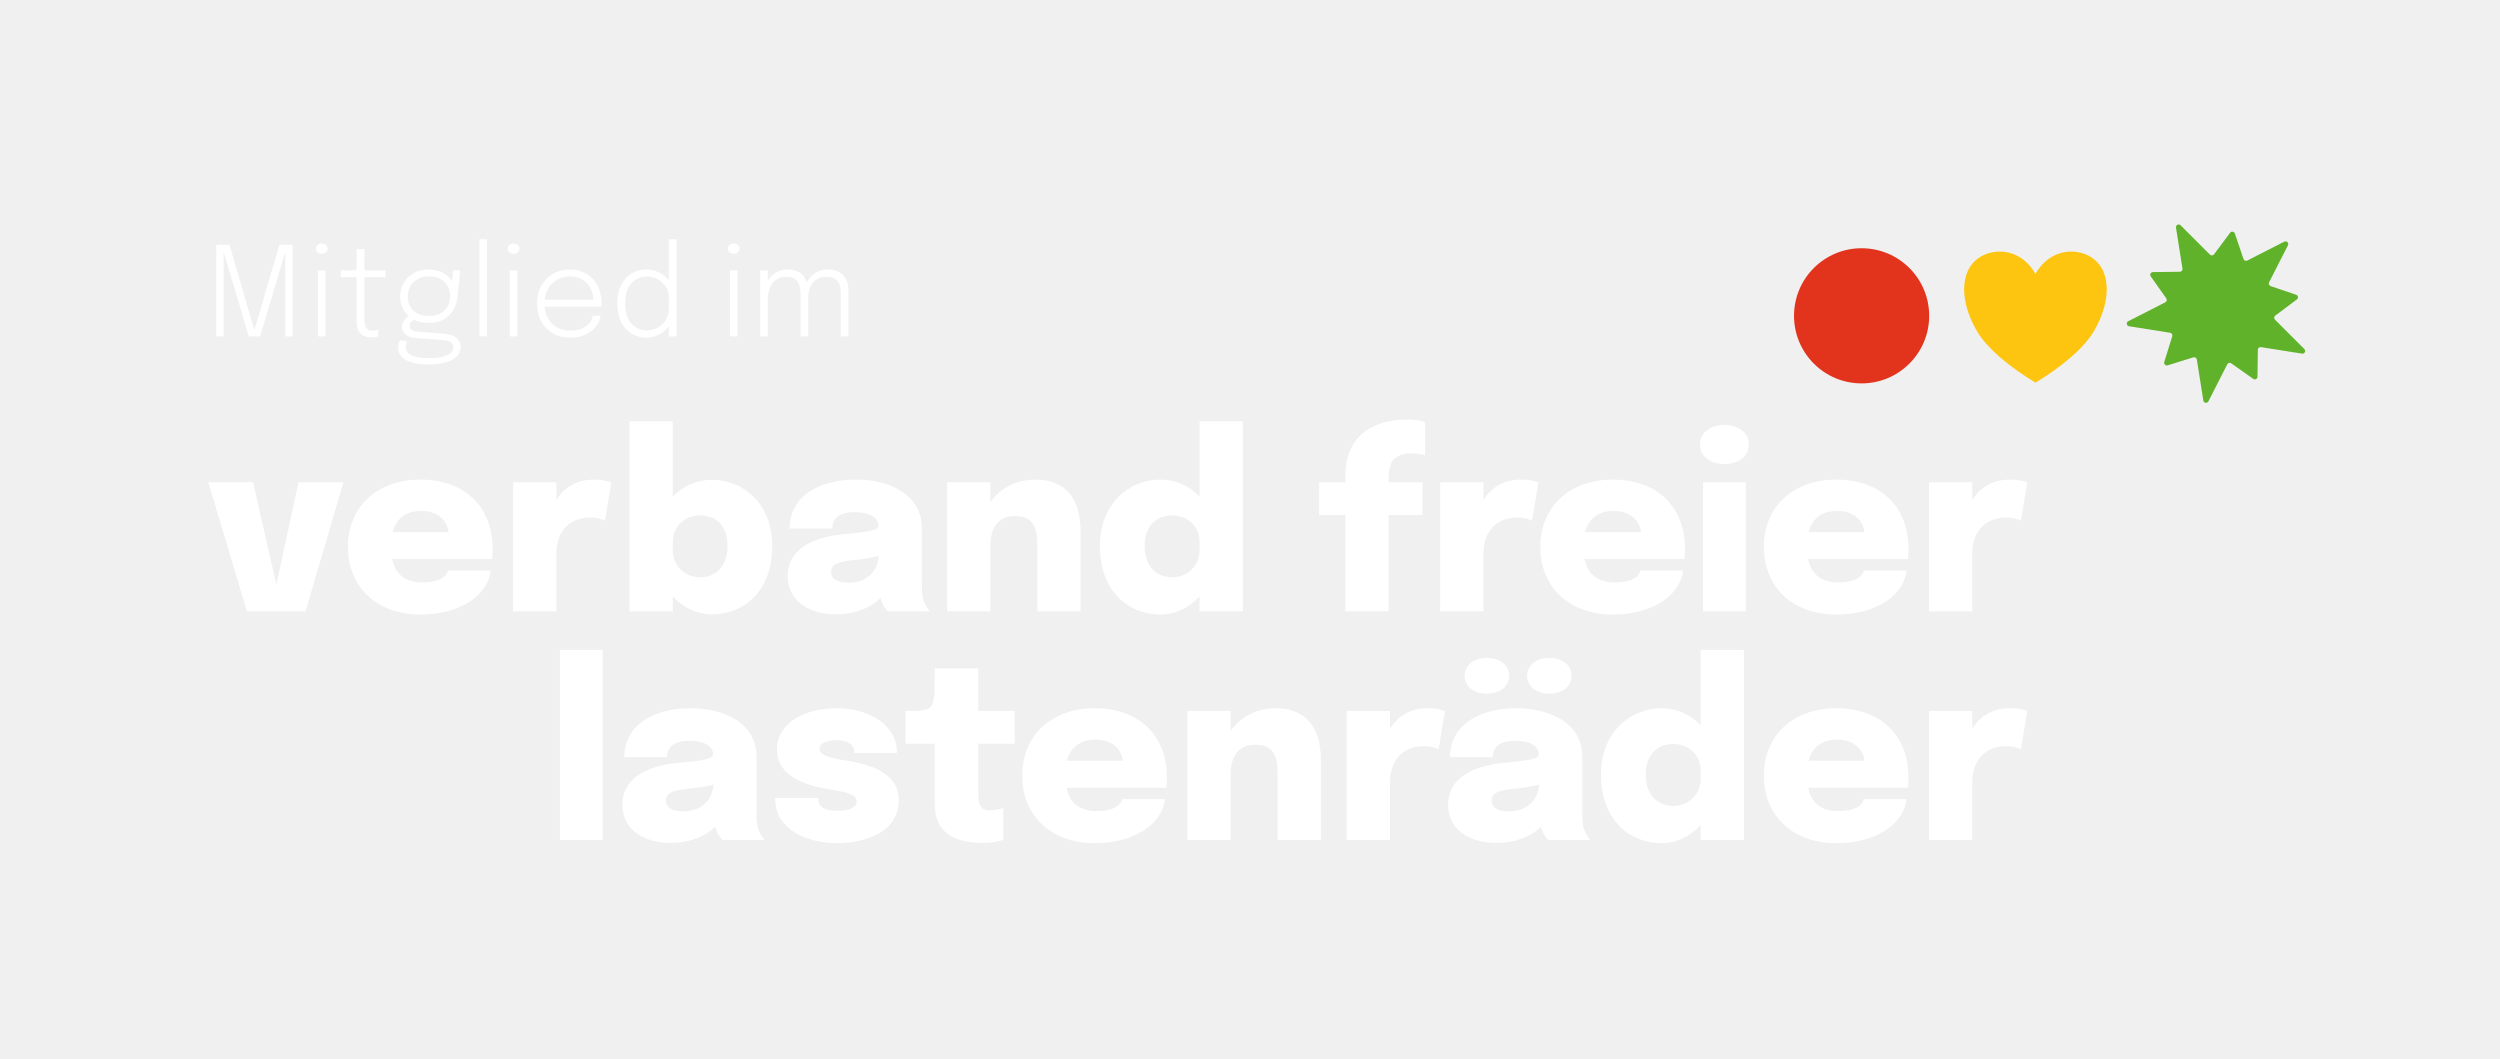
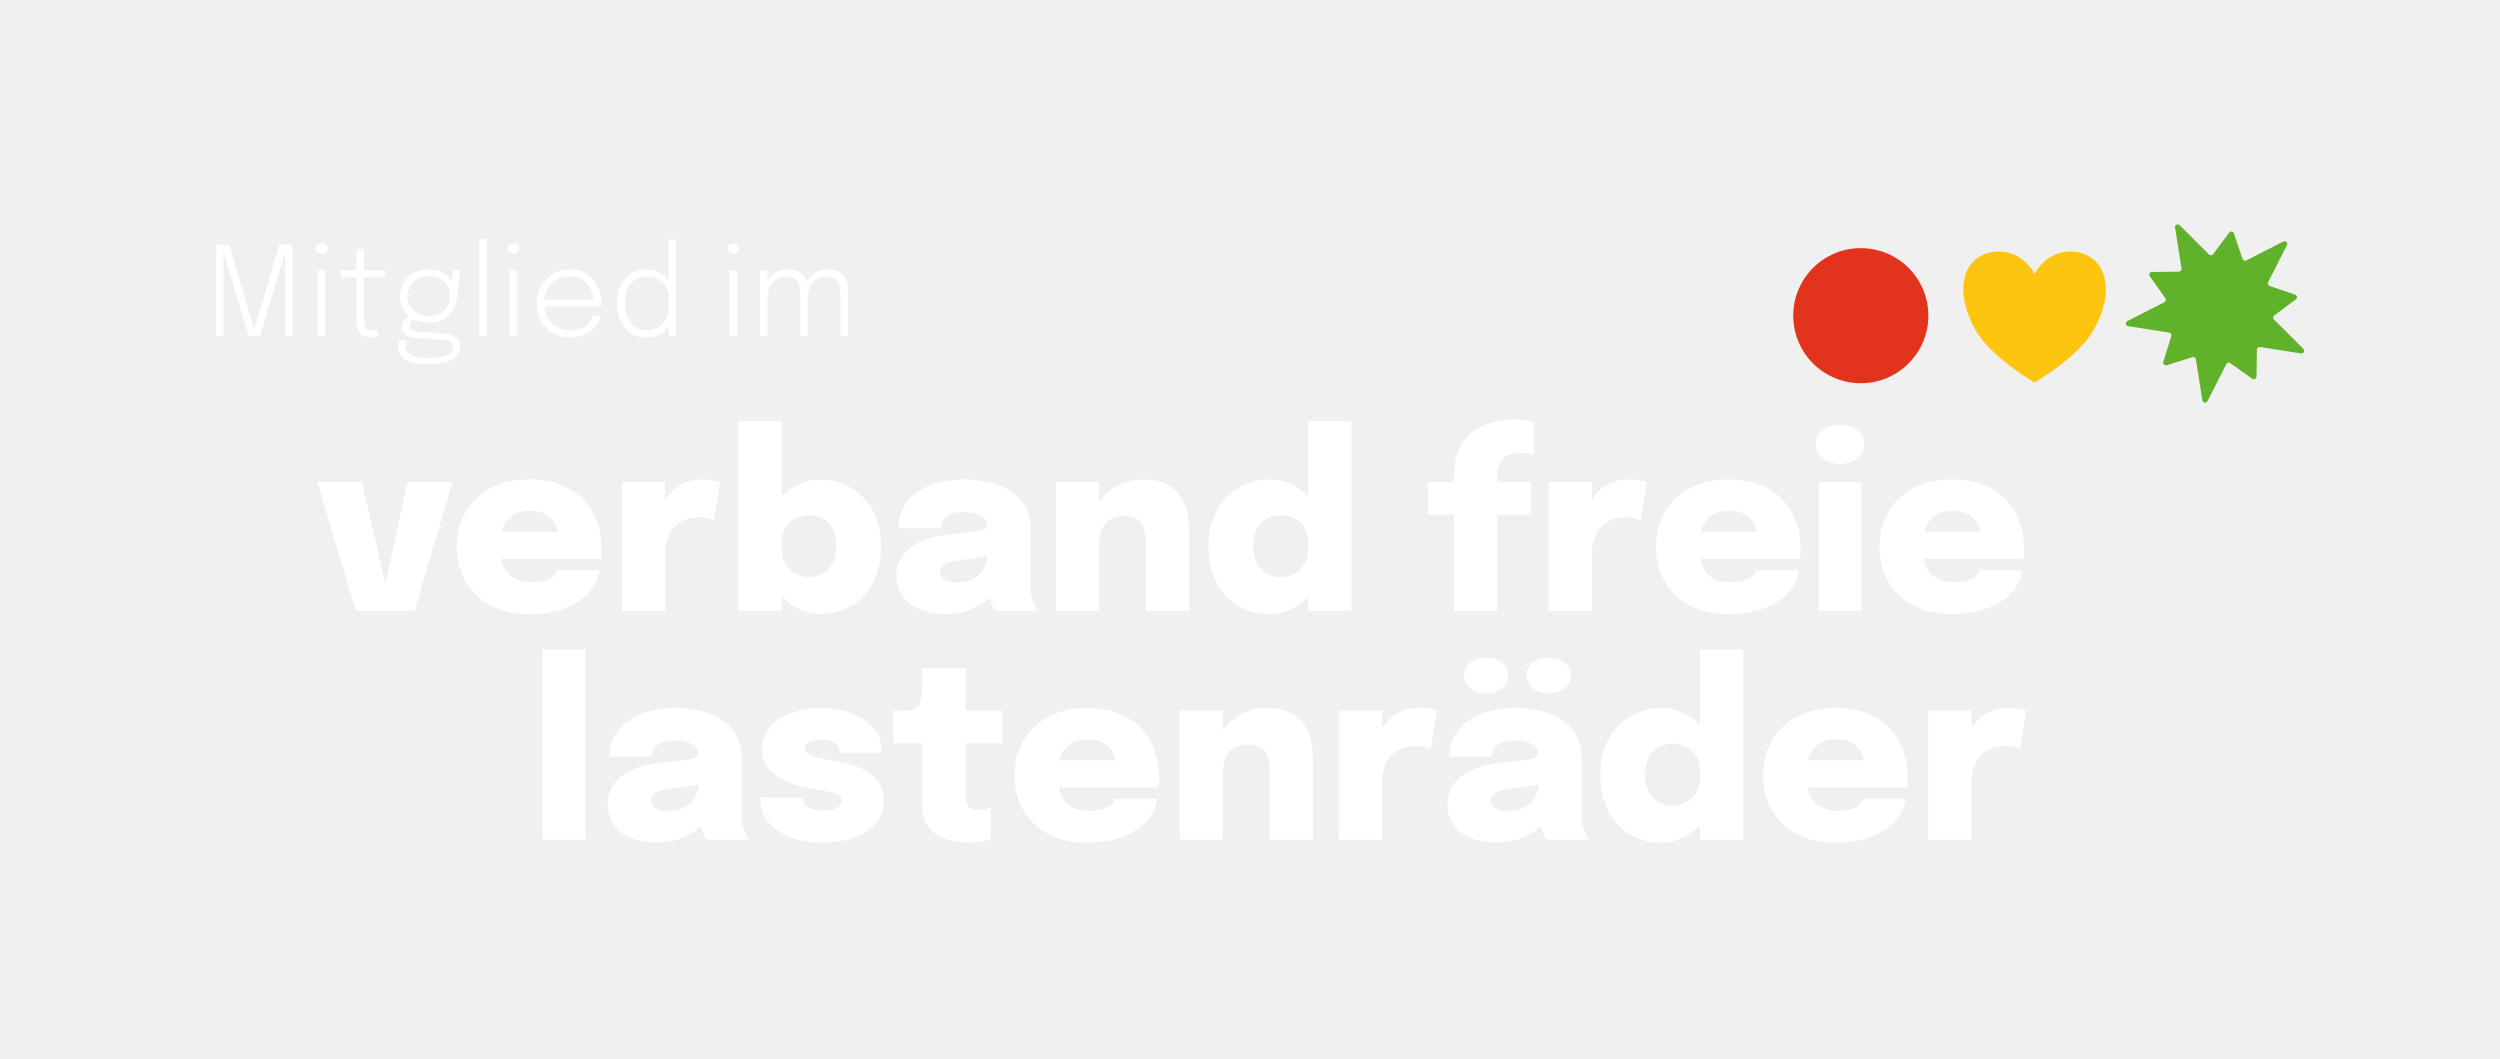
- <svg xmlns="http://www.w3.org/2000/svg" width="100%" height="100%" viewBox="0 0 3461 1466" version="1.1" xml:space="preserve" style="fill-rule:evenodd;clip-rule:evenodd;stroke-linejoin:round;stroke-miterlimit:2;">
-   <rect id="mitglied-verbandfreierlastenräder----negativ" x="0.283" y="0.083" width="3460.33" height="1465.83" style="fill:none;" />
-   <g transform="matrix(6.73787,0,0,6.73787,-3294.09,-3564.22)">
-     <g transform="matrix(49.9432,0,0,49.9432,531.292,654.595)">
+ <svg xmlns="http://www.w3.org/2000/svg" width="100%" height="100%" viewBox="0 0 831 352" version="1.1" xml:space="preserve" style="fill-rule:evenodd;clip-rule:evenodd;stroke-linejoin:round;stroke-miterlimit:2;">
+   <rect id="mitglied-verbandfreierlastenräder----negativ" x="0.068" y="0.02" width="830.478" height="351.798" style="fill:none;" />
+   <g transform="matrix(1.61709,0,0,1.61709,-790.581,-855.413)">
+     <g transform="matrix(49.9432,0,0,49.9432,553.717,654.595)">
      <path d="M0.564,-0.531l-0.185,-0l-0.091,0.421l-0.096,-0.421l-0.184,-0l0.159,0.531l0.241,-0l0.156,-0.531Z" style="fill:#fff;fill-rule:nonzero;" />
    </g>
-     <g transform="matrix(49.9432,0,0,49.9432,558.936,654.595)">
+     <g transform="matrix(49.9432,0,0,49.9432,581.36,654.595)">
      <path d="M0.616,-0.168l-0.176,-0c-0.003,0.022 -0.031,0.049 -0.105,0.049c-0.071,0 -0.111,-0.034 -0.124,-0.096l0.411,0c0.001,-0.008 0.002,-0.024 0.002,-0.042c-0,-0.173 -0.114,-0.285 -0.297,-0.285c-0.177,0 -0.298,0.111 -0.298,0.277c0,0.163 0.116,0.278 0.298,0.278c0.177,-0 0.28,-0.089 0.289,-0.181Zm-0.286,-0.245c0.074,0 0.108,0.044 0.113,0.087l-0.23,-0c0.015,-0.056 0.055,-0.087 0.117,-0.087Z" style="fill:#fff;fill-rule:nonzero;" />
    </g>
-     <g transform="matrix(49.9432,0,0,49.9432,591.524,654.595)">
+     <g transform="matrix(49.9432,0,0,49.9432,613.948,654.595)">
      <path d="M0.056,-0l0.178,-0l0,-0.238c0,-0.071 0.036,-0.148 0.141,-0.148c0.031,0 0.053,0.01 0.059,0.013l0.026,-0.157c-0.006,-0.003 -0.028,-0.012 -0.071,-0.012c-0.071,0 -0.123,0.032 -0.155,0.084l0,-0.073l-0.178,-0l-0,0.531Z" style="fill:#fff;fill-rule:nonzero;" />
    </g>
-     <g transform="matrix(49.9432,0,0,49.9432,615.446,654.595)">
+     <g transform="matrix(49.9432,0,0,49.9432,637.871,654.595)">
      <path d="M0.056,-0l0.178,-0l0,-0.061c0.042,0.045 0.098,0.073 0.161,0.073c0.133,0 0.248,-0.096 0.248,-0.281c0,-0.175 -0.12,-0.272 -0.248,-0.272c-0.063,-0 -0.119,0.025 -0.161,0.069l0,-0.31l-0.178,0l-0,0.782Zm0.29,-0.395c0.06,-0 0.113,0.037 0.113,0.126c0,0.09 -0.054,0.129 -0.113,0.129c-0.056,0 -0.112,-0.041 -0.112,-0.112l0,-0.034c0,-0.07 0.057,-0.109 0.112,-0.109Z" style="fill:#fff;fill-rule:nonzero;" />
    </g>
-     <g transform="matrix(49.9432,0,0,49.9432,649.033,654.595)">
+     <g transform="matrix(49.9432,0,0,49.9432,671.458,654.595)">
      <path d="M0.234,0.012c0.073,-0 0.141,-0.025 0.182,-0.067c0.001,0.004 0.002,0.008 0.004,0.013c0.007,0.02 0.019,0.036 0.025,0.042l0.174,0c-0.006,-0.006 -0.019,-0.024 -0.027,-0.048c-0.006,-0.021 -0.006,-0.048 -0.006,-0.077l-0,-0.218c-0,-0.135 -0.129,-0.199 -0.272,-0.199c-0.153,0 -0.272,0.07 -0.272,0.201l0.176,0c0,-0.045 0.032,-0.067 0.094,-0.067c0.059,-0 0.095,0.022 0.095,0.054l-0,0.001c-0,0.02 -0.034,0.025 -0.146,0.036c-0.116,0.011 -0.227,0.057 -0.227,0.172c0,0.1 0.084,0.157 0.2,0.157Zm0.051,-0.13c-0.047,-0 -0.072,-0.015 -0.072,-0.044c0,-0.031 0.028,-0.042 0.085,-0.048c0.036,-0.003 0.076,-0.009 0.111,-0.018c-0.007,0.08 -0.067,0.11 -0.124,0.11Z" style="fill:#fff;fill-rule:nonzero;" />
    </g>
-     <g transform="matrix(49.9432,0,0,49.9432,680.697,654.595)">
+     <g transform="matrix(49.9432,0,0,49.9432,703.122,654.595)">
      <path d="M0.056,-0l0.178,-0l-0,-0.272c-0,-0.073 0.034,-0.12 0.102,-0.12c0.078,-0 0.091,0.055 0.091,0.115l0,0.277l0.178,-0l0,-0.329c0,-0.126 -0.054,-0.213 -0.187,-0.213c-0.077,0 -0.144,0.035 -0.184,0.093l-0,-0.082l-0.178,-0l-0,0.531Z" style="fill:#fff;fill-rule:nonzero;" />
    </g>
-     <g transform="matrix(49.9432,0,0,49.9432,713.435,654.595)">
+     <g transform="matrix(49.9432,0,0,49.9432,735.859,654.595)">
      <path d="M0.278,0.013c0.063,-0 0.119,-0.029 0.161,-0.074l-0,0.061l0.178,-0l0,-0.782l-0.178,0l-0,0.31c-0.042,-0.044 -0.098,-0.07 -0.161,-0.07c-0.128,0 -0.249,0.098 -0.249,0.273c0,0.185 0.116,0.282 0.249,0.282Zm0.049,-0.153c-0.059,0 -0.114,-0.039 -0.114,-0.129c0,-0.089 0.055,-0.126 0.114,-0.126c0.055,-0 0.112,0.039 0.112,0.109l-0,0.034c-0,0.071 -0.056,0.112 -0.112,0.112Z" style="fill:#fff;fill-rule:nonzero;" />
    </g>
-     <g transform="matrix(49.9432,0,0,49.9432,759.383,654.595)">
+     <g transform="matrix(49.9432,0,0,49.9432,781.807,654.595)">
      <path d="M0.119,-0l0.178,-0l0,-0.396l0.139,-0l-0,-0.135l-0.139,-0l0,-0.022c0,-0.059 0.022,-0.097 0.095,-0.097c0.024,0 0.047,0.005 0.055,0.008l0,-0.136c-0.008,-0.004 -0.028,-0.011 -0.075,-0.011c-0.099,0 -0.253,0.037 -0.253,0.232l0,0.026l-0.108,-0l-0,0.135l0.108,-0l0,0.396Z" style="fill:#fff;fill-rule:nonzero;" />
    </g>
-     <g transform="matrix(49.9432,0,0,49.9432,782.007,654.595)">
+     <g transform="matrix(49.9432,0,0,49.9432,804.431,654.595)">
      <path d="M0.056,-0l0.178,-0l0,-0.238c0,-0.071 0.036,-0.148 0.141,-0.148c0.031,0 0.053,0.01 0.059,0.013l0.026,-0.157c-0.006,-0.003 -0.028,-0.012 -0.071,-0.012c-0.071,0 -0.123,0.032 -0.155,0.084l0,-0.073l-0.178,-0l-0,0.531Z" style="fill:#fff;fill-rule:nonzero;" />
    </g>
-     <g transform="matrix(49.9432,0,0,49.9432,803.932,654.595)">
+     <g transform="matrix(49.9432,0,0,49.9432,827.855,654.595)">
      <path d="M0.616,-0.168l-0.176,-0c-0.003,0.022 -0.031,0.049 -0.105,0.049c-0.071,0 -0.111,-0.034 -0.124,-0.096l0.411,0c0.001,-0.008 0.002,-0.024 0.002,-0.042c-0,-0.173 -0.114,-0.285 -0.297,-0.285c-0.177,0 -0.298,0.111 -0.298,0.277c0,0.163 0.116,0.278 0.298,0.278c0.177,-0 0.28,-0.089 0.289,-0.181Zm-0.286,-0.245c0.074,0 0.108,0.044 0.113,0.087l-0.23,-0c0.015,-0.056 0.055,-0.087 0.117,-0.087Z" style="fill:#fff;fill-rule:nonzero;" />
    </g>
-     <g transform="matrix(49.9432,0,0,49.9432,836.52,654.595)">
+     <g transform="matrix(49.9432,0,0,49.9432,860.443,654.595)">
      <path d="M0.134,-0.606c0.053,0 0.1,-0.028 0.1,-0.08c0,-0.052 -0.047,-0.081 -0.1,-0.081c-0.054,0 -0.101,0.029 -0.101,0.081c0,0.051 0.047,0.08 0.101,0.08Zm-0.088,0.606l0.176,-0l0,-0.531l-0.176,-0l-0,0.531Z" style="fill:#fff;fill-rule:nonzero;" />
    </g>
-     <g transform="matrix(49.9432,0,0,49.9432,849.855,654.595)">
+     <g transform="matrix(49.9432,0,0,49.9432,873.777,654.595)">
      <path d="M0.616,-0.168l-0.176,-0c-0.003,0.022 -0.031,0.049 -0.105,0.049c-0.071,0 -0.111,-0.034 -0.124,-0.096l0.411,0c0.001,-0.008 0.002,-0.024 0.002,-0.042c-0,-0.173 -0.114,-0.285 -0.297,-0.285c-0.177,0 -0.298,0.111 -0.298,0.277c0,0.163 0.116,0.278 0.298,0.278c0.177,-0 0.28,-0.089 0.289,-0.181Zm-0.286,-0.245c0.074,0 0.108,0.044 0.113,0.087l-0.23,-0c0.015,-0.056 0.055,-0.087 0.117,-0.087Z" style="fill:#fff;fill-rule:nonzero;" />
    </g>
-     <g transform="matrix(49.9432,0,0,49.9432,882.443,654.595)">
-       <path d="M0.056,-0l0.178,-0l0,-0.238c0,-0.071 0.036,-0.148 0.141,-0.148c0.031,0 0.053,0.01 0.059,0.013l0.026,-0.157c-0.006,-0.003 -0.028,-0.012 -0.071,-0.012c-0.071,0 -0.123,0.032 -0.155,0.084l0,-0.073l-0.178,-0l-0,0.531Z" style="fill:#fff;fill-rule:nonzero;" />
-     </g>
-     <g transform="matrix(49.9432,0,0,49.9432,600.788,701.572)">
+     <g transform="matrix(49.9432,0,0,49.9432,597.292,701.572)">
      <rect x="0.063" y="-0.782" width="0.176" height="0.782" style="fill:#fff;fill-rule:nonzero;" />
    </g>
-     <g transform="matrix(49.9432,0,0,49.9432,615.072,701.572)">
+     <g transform="matrix(49.9432,0,0,49.9432,612.075,701.572)">
      <path d="M0.234,0.012c0.073,-0 0.141,-0.025 0.182,-0.067c0.001,0.004 0.002,0.008 0.004,0.013c0.007,0.02 0.019,0.036 0.025,0.042l0.174,0c-0.006,-0.006 -0.019,-0.024 -0.027,-0.048c-0.006,-0.021 -0.006,-0.048 -0.006,-0.077l-0,-0.218c-0,-0.135 -0.129,-0.199 -0.272,-0.199c-0.153,0 -0.272,0.07 -0.272,0.201l0.176,0c0,-0.045 0.032,-0.067 0.094,-0.067c0.059,-0 0.095,0.022 0.095,0.054l-0,0.001c-0,0.02 -0.034,0.025 -0.146,0.036c-0.116,0.011 -0.227,0.057 -0.227,0.172c0,0.1 0.084,0.157 0.2,0.157Zm0.051,-0.13c-0.047,-0 -0.072,-0.015 -0.072,-0.044c0,-0.031 0.028,-0.042 0.085,-0.048c0.036,-0.003 0.076,-0.009 0.111,-0.018c-0.007,0.08 -0.067,0.11 -0.124,0.11Z" style="fill:#fff;fill-rule:nonzero;" />
    </g>
-     <g transform="matrix(49.9432,0,0,49.9432,646.736,701.572)">
+     <g transform="matrix(49.9432,0,0,49.9432,643.739,701.572)">
      <path d="M0.282,0.013c0.122,-0 0.255,-0.048 0.255,-0.176c-0,-0.121 -0.135,-0.151 -0.218,-0.164c-0.063,-0.01 -0.108,-0.021 -0.108,-0.047c-0,-0.029 0.043,-0.037 0.072,-0.037c0.034,-0 0.071,0.014 0.071,0.048l0,0.005l0.175,0l0,-0.006c0,-0.11 -0.117,-0.178 -0.245,-0.178c-0.134,0 -0.248,0.059 -0.248,0.171c0,0.11 0.122,0.148 0.216,0.163c0.08,0.013 0.112,0.021 0.112,0.05c0,0.028 -0.043,0.038 -0.077,0.038c-0.05,0 -0.081,-0.013 -0.081,-0.047l0,-0.006l-0.177,0l0,0.007c0,0.12 0.128,0.179 0.253,0.179Z" style="fill:#fff;fill-rule:nonzero;" />
    </g>
-     <g transform="matrix(49.9432,0,0,49.9432,674.404,701.572)">
+     <g transform="matrix(49.9432,0,0,49.9432,671.907,701.572)">
      <path d="M0.334,0.012c0.036,0 0.064,-0.007 0.079,-0.013l-0,-0.131c-0.01,0.004 -0.033,0.01 -0.056,0.01c-0.042,-0 -0.047,-0.031 -0.047,-0.074l0,-0.2l0.15,-0l0,-0.135l-0.15,-0l0,-0.175l-0.179,0l0,0.049c0,0.12 -0.009,0.126 -0.102,0.126l-0.018,-0l-0,0.135l0.12,-0l0,0.248c0,0.142 0.116,0.16 0.203,0.16Z" style="fill:#fff;fill-rule:nonzero;" />
    </g>
-     <g transform="matrix(49.9432,0,0,49.9432,697.478,701.572)">
+     <g transform="matrix(49.9432,0,0,49.9432,695.98,701.572)">
      <path d="M0.616,-0.168l-0.176,-0c-0.003,0.022 -0.031,0.049 -0.105,0.049c-0.071,0 -0.111,-0.034 -0.124,-0.096l0.411,0c0.001,-0.008 0.002,-0.024 0.002,-0.042c-0,-0.173 -0.114,-0.285 -0.297,-0.285c-0.177,0 -0.298,0.111 -0.298,0.277c0,0.163 0.116,0.278 0.298,0.278c0.177,-0 0.28,-0.089 0.289,-0.181Zm-0.286,-0.245c0.074,0 0.108,0.044 0.113,0.087l-0.23,-0c0.015,-0.056 0.055,-0.087 0.117,-0.087Z" style="fill:#fff;fill-rule:nonzero;" />
    </g>
-     <g transform="matrix(49.9432,0,0,49.9432,730.066,701.572)">
+     <g transform="matrix(49.9432,0,0,49.9432,728.568,701.572)">
      <path d="M0.056,-0l0.178,-0l-0,-0.272c-0,-0.073 0.034,-0.12 0.102,-0.12c0.078,-0 0.091,0.055 0.091,0.115l0,0.277l0.178,-0l0,-0.329c0,-0.126 -0.054,-0.213 -0.187,-0.213c-0.077,0 -0.144,0.035 -0.184,0.093l-0,-0.082l-0.178,-0l-0,0.531Z" style="fill:#fff;fill-rule:nonzero;" />
    </g>
-     <g transform="matrix(49.9432,0,0,49.9432,762.804,701.572)">
+     <g transform="matrix(49.9432,0,0,49.9432,761.305,701.572)">
      <path d="M0.056,-0l0.178,-0l0,-0.238c0,-0.071 0.036,-0.148 0.141,-0.148c0.031,0 0.053,0.01 0.059,0.013l0.026,-0.157c-0.006,-0.003 -0.028,-0.012 -0.071,-0.012c-0.071,0 -0.123,0.032 -0.155,0.084l0,-0.073l-0.178,-0l-0,0.531Z" style="fill:#fff;fill-rule:nonzero;" />
    </g>
    <g transform="matrix(49.9432,0,0,49.9432,784.729,701.572)">
      <path d="M0.194,-0.602c0.048,0 0.091,-0.026 0.091,-0.074c0,-0.047 -0.043,-0.073 -0.091,-0.073c-0.049,-0 -0.092,0.026 -0.092,0.073c0,0.048 0.043,0.074 0.092,0.074Zm0.257,0c0.048,0 0.091,-0.026 0.091,-0.074c0,-0.047 -0.043,-0.073 -0.091,-0.073c-0.049,-0 -0.092,0.026 -0.092,0.073c0,0.048 0.043,0.074 0.092,0.074Zm-0.217,0.614c0.073,-0 0.141,-0.025 0.182,-0.067c0.001,0.004 0.002,0.008 0.004,0.013c0.007,0.02 0.019,0.036 0.025,0.042l0.174,-0c-0.006,-0.006 -0.019,-0.024 -0.027,-0.048c-0.006,-0.021 -0.006,-0.048 -0.006,-0.077l-0,-0.218c-0,-0.135 -0.129,-0.199 -0.272,-0.199c-0.153,0 -0.272,0.07 -0.272,0.201l0.176,0c0,-0.045 0.032,-0.067 0.094,-0.067c0.059,-0 0.095,0.022 0.095,0.054l-0,0.001c-0,0.02 -0.034,0.025 -0.146,0.036c-0.116,0.011 -0.227,0.057 -0.227,0.172c0,0.1 0.084,0.157 0.2,0.157Zm0.051,-0.13c-0.047,-0 -0.072,-0.015 -0.072,-0.044c0,-0.031 0.028,-0.042 0.085,-0.048c0.036,-0.003 0.076,-0.009 0.111,-0.018c-0.007,0.08 -0.067,0.11 -0.124,0.11Z" style="fill:#fff;fill-rule:nonzero;" />
    </g>
    <g transform="matrix(49.9432,0,0,49.9432,816.393,701.572)">
      <path d="M0.278,0.013c0.063,-0 0.119,-0.029 0.161,-0.074l-0,0.061l0.178,-0l0,-0.782l-0.178,0l-0,0.31c-0.042,-0.044 -0.098,-0.07 -0.161,-0.07c-0.128,0 -0.249,0.098 -0.249,0.273c0,0.185 0.116,0.282 0.249,0.282Zm0.049,-0.153c-0.059,0 -0.114,-0.039 -0.114,-0.129c0,-0.089 0.055,-0.126 0.114,-0.126c0.055,-0 0.112,0.039 0.112,0.109l-0,0.034c-0,0.071 -0.056,0.112 -0.112,0.112Z" style="fill:#fff;fill-rule:nonzero;" />
    </g>
    <g transform="matrix(49.9432,0,0,49.9432,849.855,701.572)">
      <path d="M0.616,-0.168l-0.176,-0c-0.003,0.022 -0.031,0.049 -0.105,0.049c-0.071,0 -0.111,-0.034 -0.124,-0.096l0.411,0c0.001,-0.008 0.002,-0.024 0.002,-0.042c-0,-0.173 -0.114,-0.285 -0.297,-0.285c-0.177,0 -0.298,0.111 -0.298,0.277c0,0.163 0.116,0.278 0.298,0.278c0.177,-0 0.28,-0.089 0.289,-0.181Zm-0.286,-0.245c0.074,0 0.108,0.044 0.113,0.087l-0.23,-0c0.015,-0.056 0.055,-0.087 0.117,-0.087Z" style="fill:#fff;fill-rule:nonzero;" />
    </g>
    <g transform="matrix(49.9432,0,0,49.9432,882.443,701.572)">
      <path d="M0.056,-0l0.178,-0l0,-0.238c0,-0.071 0.036,-0.148 0.141,-0.148c0.031,0 0.053,0.01 0.059,0.013l0.026,-0.157c-0.006,-0.003 -0.028,-0.012 -0.071,-0.012c-0.071,0 -0.123,0.032 -0.155,0.084l0,-0.073l-0.178,-0l-0,0.531Z" style="fill:#fff;fill-rule:nonzero;" />
    </g>
  </g>
  <g>
-     <path d="M2670.76,437.212c0,-51.671 -41.889,-93.56 -93.56,-93.56c-51.668,-0 -93.557,41.889 -93.557,93.56c0,51.672 41.889,93.561 93.557,93.561c51.671,0 93.56,-41.889 93.56,-93.561" style="fill:#e2341d;" />
-     <path d="M2817.87,379.384c20.778,-37.594 62.333,-37.594 83.111,-18.797c20.779,18.797 20.779,56.39 0,93.984c-14.544,28.195 -51.944,56.39 -83.111,75.187c-31.166,-18.797 -68.566,-46.992 -83.11,-75.187c-20.778,-37.594 -20.778,-75.187 -0,-93.984c20.777,-18.797 62.333,-18.797 83.11,18.797Z" style="fill:#fdc50f;" />
-     <path d="M3167.44,339.58l-26.125,51.25c-1.037,2.038 -0.028,4.518 2.136,5.253l35.286,11.952c2.856,0.968 3.457,4.751 1.037,6.556l-29.875,22.3c-1.833,1.364 -2.024,4.039 -0.409,5.653l40.655,40.655c2.568,2.569 0.349,6.919 -3.234,6.351l-56.809,-8.975c-2.256,-0.358 -4.304,1.368 -4.336,3.653l-0.489,37.272c-0.037,3.015 -3.447,4.751 -5.913,3.011l-30.42,-21.51c-1.861,-1.321 -4.466,-0.679 -5.504,1.359l-26.124,51.254c-1.652,3.233 -6.477,2.466 -7.045,-1.121l-8.975,-56.791c-0.358,-2.257 -2.633,-3.676 -4.815,-2.996l-35.589,11.073c-2.884,0.898 -5.592,-1.81 -4.694,-4.695l11.073,-35.583c0.68,-2.182 -0.735,-4.462 -2.991,-4.816l-56.796,-8.98c-3.587,-0.563 -4.355,-5.392 -1.121,-7.039l51.259,-26.13c2.033,-1.037 2.675,-3.638 1.354,-5.504l-21.505,-30.419c-1.745,-2.466 -0.009,-5.876 3.01,-5.913l37.273,-0.489c2.28,-0.028 4.006,-2.08 3.652,-4.336l-8.98,-56.805c-0.567,-3.587 3.788,-5.802 6.351,-3.234l40.656,40.651c1.619,1.619 4.289,1.424 5.657,-0.405l22.296,-29.879c1.81,-2.42 5.588,-1.82 6.555,1.042l11.953,35.281c0.735,2.164 3.22,3.173 5.258,2.136l51.244,-26.12c3.239,-1.652 6.691,1.805 5.044,5.038" style="fill:#61b22b;" />
+     <path d="M640.984,104.931c-0,-12.401 -10.054,-22.455 -22.455,-22.455c-12.4,0 -22.453,10.054 -22.453,22.455c-0,12.401 10.053,22.455 22.453,22.455c12.401,-0 22.455,-10.054 22.455,-22.455" style="fill:#e2341d;" />
+     <path d="M676.289,91.052c4.987,-9.022 14.96,-9.022 19.947,-4.511c4.987,4.511 4.987,13.534 -0,22.556c-3.491,6.767 -12.467,13.534 -19.947,18.045c-7.48,-4.511 -16.456,-11.278 -19.946,-18.045c-4.987,-9.022 -4.987,-18.045 -0,-22.556c4.986,-4.511 14.96,-4.511 19.946,4.511Z" style="fill:#fdc50f;" />
+     <path d="M760.187,81.499l-6.27,12.3c-0.249,0.489 -0.007,1.084 0.512,1.261l8.469,2.868c0.685,0.233 0.829,1.141 0.249,1.574l-7.17,5.352c-0.44,0.327 -0.486,0.969 -0.098,1.357l9.757,9.757c0.616,0.616 0.084,1.66 -0.776,1.524l-13.635,-2.154c-0.541,-0.086 -1.032,0.328 -1.04,0.877l-0.117,8.945c-0.009,0.724 -0.828,1.14 -1.42,0.723l-7.3,-5.163c-0.447,-0.317 -1.072,-0.163 -1.321,0.326l-6.27,12.301c-0.397,0.776 -1.555,0.592 -1.691,-0.269l-2.154,-13.63c-0.086,-0.541 -0.632,-0.882 -1.156,-0.719l-8.541,2.658c-0.692,0.215 -1.342,-0.434 -1.127,-1.127l2.658,-8.54c0.163,-0.524 -0.176,-1.071 -0.718,-1.156l-13.631,-2.155c-0.861,-0.135 -1.045,-1.294 -0.269,-1.689l12.302,-6.271c0.488,-0.249 0.642,-0.873 0.325,-1.321l-5.161,-7.301c-0.419,-0.592 -0.002,-1.41 0.722,-1.419l8.946,-0.117c0.547,-0.007 0.961,-0.499 0.876,-1.041l-2.155,-13.633c-0.136,-0.861 0.909,-1.393 1.525,-0.776l9.757,9.756c0.388,0.388 1.029,0.342 1.358,-0.097l5.351,-7.171c0.434,-0.581 1.341,-0.437 1.573,0.25l2.869,8.467c0.176,0.52 0.772,0.762 1.261,0.513l12.299,-6.269c0.777,-0.396 1.606,0.433 1.211,1.209" style="fill:#61b22b;" />
  </g>
-   <path d="M386.823,338.85l18.238,0l-0,126.892l-10.151,-0l-0,-118.375l0.4,0.144l-35.3,118.231l-15.513,-0l-35.358,-118.289l0.401,-0.144l0,118.433l-10.151,-0l-0,-126.892l18.239,0l34.698,118.691l-0.345,-0l34.842,-118.691Z" style="fill:#fff;fill-rule:nonzero;" />
-   <path d="M440.189,465.742l-0,-91.362l10.495,-0l-0,91.362l-10.495,-0Zm5.333,-114.389c-2.218,-0 -4.13,-0.65 -5.735,-1.95c-1.606,-1.3 -2.409,-3.04 -2.409,-5.219c-0,-2.122 0.803,-3.833 2.409,-5.133c1.605,-1.3 3.517,-1.95 5.735,-1.95c2.198,0 4.091,0.65 5.678,1.95c1.587,1.3 2.381,3.011 2.381,5.133c-0,2.179 -0.794,3.919 -2.381,5.219c-1.587,1.3 -3.48,1.95 -5.678,1.95Z" style="fill:#fff;fill-rule:nonzero;" />
-   <path d="M513.972,467.146c-2.58,0 -5.085,-0.324 -7.513,-0.974c-2.428,-0.65 -4.598,-1.783 -6.51,-3.398c-1.912,-1.616 -3.422,-3.858 -4.53,-6.725c-1.109,-2.868 -1.663,-6.519 -1.663,-10.954l-0,-61.31l-21.967,0l0,-9.405l15.773,-0c1.51,-0 2.69,-0.053 3.541,-0.158c0.851,-0.105 1.463,-0.387 1.836,-0.846c0.372,-0.459 0.602,-1.176 0.688,-2.151c0.086,-0.975 0.129,-2.342 0.129,-4.1l-0,-22.225l10.696,0l-0,29.48l29.249,-0l0,9.405l-29.249,0l-0,57.41c-0,5.2 0.755,9.253 2.265,12.159c1.511,2.906 4.388,4.359 8.632,4.359c1.625,-0 3.216,-0.139 4.774,-0.416c1.558,-0.278 2.719,-0.598 3.485,-0.961l-0,9.32c-0.938,0.401 -2.271,0.75 -4.001,1.046c-1.73,0.296 -3.608,0.444 -5.635,0.444Z" style="fill:#fff;fill-rule:nonzero;" />
-   <path d="M613.621,461.87c4.703,0.363 8.856,1.224 12.46,2.581c3.604,1.358 6.429,3.341 8.474,5.951c2.045,2.61 3.068,5.998 3.068,10.165c0,4.55 -1.572,8.637 -4.717,12.259c-3.145,3.623 -7.987,6.481 -14.525,8.574c-6.538,2.094 -14.883,3.14 -25.034,3.14c-14.146,0 -24.713,-2.126 -31.701,-6.38c-6.987,-4.253 -10.481,-9.85 -10.481,-16.789c-0,-2.372 0.277,-4.432 0.831,-6.181c0.554,-1.749 1.166,-3.159 1.836,-4.229l10.123,1.577c-0.498,0.727 -0.98,1.802 -1.449,3.226c-0.468,1.424 -0.702,3.082 -0.702,4.975c0,5.085 2.777,8.861 8.33,11.327c5.553,2.466 13.511,3.7 23.873,3.7c7.838,-0 14.219,-0.646 19.141,-1.936c4.923,-1.291 8.555,-3.049 10.897,-5.277c2.342,-2.227 3.513,-4.698 3.513,-7.412c-0,-4.111 -1.678,-6.821 -5.033,-8.13c-3.355,-1.309 -7.527,-2.146 -12.517,-2.51l-34.813,-2.551c-5.621,-0.44 -10.156,-2.055 -13.607,-4.846c-3.45,-2.791 -5.175,-6.29 -5.175,-10.496c-0,-2.619 0.645,-5.046 1.935,-7.283c1.291,-2.237 2.806,-4.101 4.546,-5.592c1.739,-1.491 3.307,-2.39 4.702,-2.696l8.517,4.101c-1.567,0.286 -3.46,1.319 -5.678,3.097c-2.218,1.778 -3.327,3.957 -3.327,6.538c0,2.294 0.951,4.191 2.854,5.692c1.902,1.5 5.406,2.451 10.51,2.853l33.149,2.552Zm13.507,-87.49l10.065,-0l-3.785,36.246c-0.689,6.749 -2.615,12.871 -5.778,18.368c-3.164,5.496 -7.552,9.864 -13.163,13.105c-5.611,3.24 -12.479,4.86 -20.604,4.86c-8.431,0 -15.614,-1.625 -21.55,-4.875c-5.936,-3.25 -10.467,-7.647 -13.592,-13.191c-3.126,-5.544 -4.689,-11.729 -4.689,-18.553c-0,-6.921 1.654,-13.201 4.961,-18.841c3.308,-5.639 7.92,-10.117 13.837,-13.434c5.916,-3.317 12.746,-4.976 20.489,-4.976c7.169,0 13.334,1.291 18.496,3.872c5.161,2.581 9.214,5.764 12.159,9.549c2.944,3.785 4.626,7.504 5.046,11.155l-3.899,0l2.007,-23.285Zm-33.321,63.058c6.155,0 11.417,-1.132 15.785,-3.398c4.368,-2.265 7.714,-5.453 10.036,-9.563c2.323,-4.11 3.485,-8.937 3.485,-14.482c-0,-5.314 -1.167,-10.032 -3.499,-14.151c-2.332,-4.12 -5.677,-7.355 -10.036,-9.707c-4.359,-2.351 -9.578,-3.527 -15.657,-3.527c-5.812,0 -10.93,1.209 -15.356,3.628c-4.426,2.418 -7.877,5.706 -10.353,9.864c-2.475,4.158 -3.713,8.885 -3.713,14.18c0,5.391 1.166,10.127 3.498,14.209c2.333,4.082 5.683,7.26 10.052,9.535c4.368,2.275 9.621,3.412 15.758,3.412Z" style="fill:#fff;fill-rule:nonzero;" />
-   <rect x="663.718" y="331.28" width="10.495" height="134.462" style="fill:#fff;fill-rule:nonzero;" />
-   <path d="M705.671,465.742l0,-91.362l10.496,-0l-0,91.362l-10.496,-0Zm5.334,-114.389c-2.218,-0 -4.13,-0.65 -5.736,-1.95c-1.605,-1.3 -2.408,-3.04 -2.408,-5.219c-0,-2.122 0.803,-3.833 2.408,-5.133c1.606,-1.3 3.518,-1.95 5.736,-1.95c2.198,0 4.091,0.65 5.678,1.95c1.587,1.3 2.38,3.011 2.38,5.133c0,2.179 -0.793,3.919 -2.38,5.219c-1.587,1.3 -3.48,1.95 -5.678,1.95Z" style="fill:#fff;fill-rule:nonzero;" />
-   <path d="M749.546,424.506l-0,-9.521l73.984,0l-2.093,2.925l-0,-1.72c-0,-5.927 -1.257,-11.432 -3.771,-16.518c-2.514,-5.085 -6.17,-9.181 -10.969,-12.288c-4.798,-3.106 -10.638,-4.659 -17.521,-4.659c-6.959,-0 -13.105,1.591 -18.439,4.774c-5.334,3.183 -9.501,7.575 -12.502,13.177c-3.002,5.601 -4.502,12.082 -4.502,19.443c-0,7.493 1.481,14.06 4.444,19.699c2.963,5.64 7.117,10.028 12.46,13.163c5.343,3.135 11.551,4.702 18.625,4.702c5.257,0 9.821,-0.654 13.692,-1.964c3.872,-1.309 7.079,-3.02 9.621,-5.132c2.543,-2.113 4.484,-4.359 5.822,-6.739c1.338,-2.381 2.122,-4.641 2.352,-6.782l10.638,0c-0.267,3.384 -1.362,6.849 -3.283,10.395c-1.921,3.546 -4.645,6.829 -8.173,9.85c-3.527,3.021 -7.876,5.463 -13.048,7.327c-5.171,1.864 -11.141,2.796 -17.908,2.796c-8.851,0 -16.699,-2.003 -23.543,-6.008c-6.844,-4.005 -12.231,-9.549 -16.159,-16.632c-3.929,-7.083 -5.893,-15.232 -5.893,-24.447c-0,-9.291 1.974,-17.478 5.922,-24.561c3.948,-7.083 9.363,-12.636 16.245,-16.66c6.882,-4.025 14.72,-6.037 23.514,-6.037c8.928,0 16.661,2.041 23.199,6.123c6.538,4.081 11.59,9.601 15.155,16.56c3.565,6.959 5.348,14.759 5.348,23.4c0,0.746 -0.019,1.702 -0.057,2.867c-0.038,1.166 -0.095,1.988 -0.171,2.467l-82.989,0Z" style="fill:#fff;fill-rule:nonzero;" />
-   <path d="M894.531,467.376c-7.474,0 -14.232,-1.825 -20.273,-5.477c-6.042,-3.651 -10.826,-9.004 -14.353,-16.058c-3.527,-7.054 -5.291,-15.648 -5.291,-25.78c0,-10.018 1.783,-18.525 5.349,-25.522c3.565,-6.997 8.369,-12.321 14.409,-15.973c6.041,-3.651 12.761,-5.477 20.159,-5.477c6.997,0 13.483,1.654 19.457,4.961c5.975,3.307 10.773,7.819 14.396,13.535c3.623,5.717 5.434,12.207 5.434,19.471l-0,1.204l-7.857,0.173l0,-1.147c0,-5.219 -1.396,-9.975 -4.187,-14.267c-2.791,-4.292 -6.472,-7.728 -11.041,-10.309c-4.568,-2.581 -9.51,-3.871 -14.825,-3.871c-8.87,-0 -16.149,3.121 -21.837,9.363c-5.687,6.242 -8.531,15.528 -8.531,27.859c-0,12.292 2.853,21.578 8.56,27.858c5.706,6.28 12.976,9.42 21.808,9.42c5.429,0 10.419,-1.309 14.969,-3.928c4.55,-2.619 8.202,-6.137 10.955,-10.553c2.753,-4.416 4.129,-9.348 4.129,-14.797l7.857,0.172c-0,7.399 -1.778,14.056 -5.334,19.973c-3.556,5.917 -8.302,10.591 -14.237,14.023c-5.936,3.431 -12.508,5.147 -19.716,5.147Zm31.43,-1.634l0,-134.462l10.696,-0l-0,134.462l-10.696,-0Z" style="fill:#fff;fill-rule:nonzero;" />
-   <path d="M1010.56,465.742l0,-91.362l10.495,-0l0,91.362l-10.495,-0Zm5.334,-114.389c-2.218,-0 -4.13,-0.65 -5.736,-1.95c-1.606,-1.3 -2.409,-3.04 -2.409,-5.219c0,-2.122 0.803,-3.833 2.409,-5.133c1.606,-1.3 3.518,-1.95 5.736,-1.95c2.198,0 4.091,0.65 5.678,1.95c1.587,1.3 2.38,3.011 2.38,5.133c0,2.179 -0.793,3.919 -2.38,5.219c-1.587,1.3 -3.48,1.95 -5.678,1.95Z" style="fill:#fff;fill-rule:nonzero;" />
-   <path d="M1108.28,465.742l-0,-58.069c-0,-2.237 -0.167,-4.751 -0.502,-7.542c-0.335,-2.791 -1.119,-5.472 -2.352,-8.043c-1.233,-2.572 -3.173,-4.699 -5.821,-6.381c-2.647,-1.682 -6.303,-2.523 -10.968,-2.523c-4.837,0 -8.895,0.961 -12.173,2.882c-3.279,1.92 -5.912,4.396 -7.9,7.426c-1.988,3.03 -3.412,6.266 -4.273,9.707c-0.86,3.441 -1.29,6.682 -1.29,9.721l-6.31,-2.494c0,-6.577 1.377,-12.699 4.13,-18.367c2.753,-5.668 6.667,-10.247 11.743,-13.736c5.075,-3.489 11.093,-5.234 18.052,-5.234c6.729,0 12.158,1.339 16.288,4.015c4.129,2.676 7.149,6.409 9.061,11.198c1.912,4.789 2.868,10.385 2.868,16.79l0,60.65l-10.553,-0Zm-55.89,-0l-0,-91.362l10.611,-0l-0,91.362l-10.611,-0Zm111.636,-0l0,-58.499c0,-2.161 -0.143,-4.613 -0.43,-7.356c-0.287,-2.743 -1.042,-5.376 -2.266,-7.9c-1.223,-2.523 -3.197,-4.621 -5.921,-6.294c-2.725,-1.672 -6.534,-2.509 -11.427,-2.509c-4.894,0 -8.966,0.946 -12.216,2.839c-3.251,1.892 -5.822,4.315 -7.715,7.268c-1.892,2.954 -3.235,6.041 -4.028,9.263c-0.793,3.222 -1.19,6.152 -1.19,8.79l-6.309,-2.267c-0,-6.174 1.328,-12 3.986,-17.477c2.657,-5.477 6.485,-9.931 11.485,-13.363c4.999,-3.432 11.006,-5.148 18.023,-5.148c6.309,0 11.58,1.2 15.814,3.599c4.235,2.4 7.427,5.846 9.578,10.338c2.151,4.492 3.226,9.931 3.226,16.317l-0,62.399l-10.61,-0Z" style="fill:#fff;fill-rule:nonzero;" />
+   <path d="M92.837,81.324l4.378,0l-0,30.454l-2.437,0l0,-28.41l0.096,0.035l-8.472,28.375l-3.723,0l-8.486,-28.389l0.097,-0.035l-0,28.424l-2.437,0l0,-30.454l4.378,0l8.327,28.486l-0.082,-0l8.361,-28.486Z" style="fill:#fff;fill-rule:nonzero;" />
+   <path d="M105.645,111.778l0,-21.927l2.519,0l0,21.927l-2.519,0Zm1.28,-27.453c-0.532,-0 -0.991,-0.156 -1.376,-0.468c-0.386,-0.312 -0.578,-0.73 -0.578,-1.253c-0,-0.509 0.192,-0.92 0.578,-1.232c0.385,-0.312 0.844,-0.468 1.376,-0.468c0.528,0 0.982,0.156 1.363,0.468c0.381,0.312 0.571,0.723 0.571,1.232c0,0.523 -0.19,0.941 -0.571,1.253c-0.381,0.312 -0.835,0.468 -1.363,0.468Z" style="fill:#fff;fill-rule:nonzero;" />
+   <path d="M123.353,112.115c-0.619,0 -1.22,-0.078 -1.803,-0.234c-0.583,-0.156 -1.103,-0.428 -1.562,-0.815c-0.459,-0.388 -0.821,-0.926 -1.088,-1.614c-0.266,-0.689 -0.399,-1.565 -0.399,-2.629l0,-14.715l-5.272,0l0,-2.257l3.786,0c0.362,0 0.646,-0.012 0.85,-0.038c0.204,-0.025 0.351,-0.093 0.44,-0.203c0.09,-0.11 0.145,-0.282 0.165,-0.516c0.021,-0.234 0.031,-0.562 0.031,-0.984l0,-5.334l2.567,0l0,7.075l7.02,0l0,2.257l-7.02,0l0,13.779c0,1.248 0.182,2.22 0.544,2.918c0.363,0.697 1.053,1.046 2.072,1.046c0.39,0 0.772,-0.033 1.145,-0.1c0.374,-0.066 0.653,-0.143 0.837,-0.23l-0,2.236c-0.225,0.097 -0.545,0.18 -0.96,0.252c-0.416,0.071 -0.866,0.106 -1.353,0.106Z" style="fill:#fff;fill-rule:nonzero;" />
+   <path d="M147.269,110.849c1.129,0.087 2.126,0.293 2.99,0.619c0.865,0.326 1.543,0.802 2.034,1.428c0.491,0.627 0.737,1.44 0.737,2.44c-0,1.092 -0.378,2.073 -1.133,2.942c-0.754,0.87 -1.916,1.556 -3.486,2.058c-1.569,0.502 -3.571,0.754 -6.008,0.754c-3.395,-0 -5.931,-0.511 -7.608,-1.532c-1.677,-1.02 -2.515,-2.364 -2.515,-4.029c-0,-0.569 0.066,-1.064 0.199,-1.483c0.133,-0.42 0.28,-0.759 0.441,-1.015l2.429,0.378c-0.119,0.175 -0.235,0.433 -0.347,0.774c-0.113,0.342 -0.169,0.74 -0.169,1.194c-0,1.221 0.666,2.127 1.999,2.719c1.333,0.592 3.243,0.888 5.73,0.888c1.881,-0 3.412,-0.155 4.594,-0.465c1.181,-0.31 2.053,-0.732 2.615,-1.266c0.562,-0.535 0.843,-1.128 0.843,-1.779c-0,-0.987 -0.403,-1.637 -1.208,-1.951c-0.805,-0.315 -1.807,-0.515 -3.004,-0.603l-8.355,-0.612c-1.349,-0.106 -2.438,-0.493 -3.266,-1.163c-0.828,-0.67 -1.242,-1.51 -1.242,-2.519c0,-0.629 0.155,-1.211 0.465,-1.748c0.309,-0.537 0.673,-0.984 1.09,-1.342c0.418,-0.358 0.794,-0.574 1.129,-0.647l2.044,0.984c-0.376,0.069 -0.83,0.317 -1.363,0.743c-0.532,0.427 -0.798,0.95 -0.798,1.569c-0,0.551 0.228,1.006 0.685,1.367c0.456,0.36 1.297,0.588 2.522,0.684l7.956,0.613Zm3.242,-20.998l2.415,0l-0.908,8.699c-0.165,1.62 -0.628,3.089 -1.387,4.408c-0.759,1.32 -1.812,2.368 -3.159,3.146c-1.346,0.777 -2.995,1.166 -4.945,1.166c-2.023,0 -3.747,-0.39 -5.172,-1.17c-1.425,-0.78 -2.512,-1.835 -3.262,-3.166c-0.75,-1.33 -1.125,-2.815 -1.125,-4.452c-0,-1.661 0.397,-3.169 1.19,-4.522c0.794,-1.354 1.901,-2.428 3.321,-3.224c1.42,-0.796 3.059,-1.195 4.917,-1.195c1.721,0 3.201,0.31 4.44,0.93c1.238,0.619 2.211,1.383 2.918,2.291c0.706,0.909 1.11,1.801 1.211,2.678l-0.936,-0l0.482,-5.589Zm-7.997,15.134c1.477,0 2.74,-0.272 3.788,-0.815c1.048,-0.544 1.851,-1.309 2.409,-2.295c0.557,-0.987 0.836,-2.145 0.836,-3.476c0,-1.276 -0.28,-2.408 -0.84,-3.396c-0.559,-0.989 -1.362,-1.766 -2.408,-2.33c-1.046,-0.564 -2.299,-0.847 -3.758,-0.847c-1.395,0 -2.623,0.291 -3.685,0.871c-1.063,0.58 -1.891,1.37 -2.485,2.367c-0.594,0.998 -0.891,2.133 -0.891,3.404c-0,1.293 0.28,2.43 0.839,3.41c0.56,0.98 1.364,1.742 2.413,2.288c1.048,0.546 2.309,0.819 3.782,0.819Z" style="fill:#fff;fill-rule:nonzero;" />
+   <rect x="159.292" y="79.507" width="2.519" height="32.271" style="fill:#fff;fill-rule:nonzero;" />
+   <path d="M169.361,111.778l0,-21.927l2.519,0l0,21.927l-2.519,0Zm1.28,-27.453c-0.532,-0 -0.991,-0.156 -1.376,-0.468c-0.386,-0.312 -0.578,-0.73 -0.578,-1.253c-0,-0.509 0.192,-0.92 0.578,-1.232c0.385,-0.312 0.844,-0.468 1.376,-0.468c0.528,0 0.982,0.156 1.363,0.468c0.381,0.312 0.571,0.723 0.571,1.232c0,0.523 -0.19,0.941 -0.571,1.253c-0.381,0.312 -0.835,0.468 -1.363,0.468Z" style="fill:#fff;fill-rule:nonzero;" />
+   <path d="M179.891,101.881l-0,-2.285l17.756,0l-0.502,0.702l-0,-0.413c-0,-1.422 -0.302,-2.743 -0.905,-3.964c-0.604,-1.22 -1.481,-2.203 -2.633,-2.949c-1.151,-0.745 -2.553,-1.118 -4.205,-1.118c-1.67,-0 -3.145,0.382 -4.425,1.146c-1.28,0.764 -2.28,1.818 -3.001,3.162c-0.72,1.344 -1.08,2.9 -1.08,4.666c-0,1.799 0.355,3.375 1.067,4.728c0.711,1.354 1.707,2.407 2.99,3.159c1.282,0.753 2.772,1.129 4.47,1.129c1.262,-0 2.357,-0.157 3.286,-0.471c0.929,-0.315 1.699,-0.725 2.309,-1.232c0.61,-0.507 1.076,-1.046 1.397,-1.618c0.322,-0.571 0.51,-1.113 0.565,-1.627l2.553,-0c-0.064,0.812 -0.327,1.644 -0.788,2.495c-0.461,0.851 -1.115,1.639 -1.961,2.364c-0.847,0.725 -1.891,1.311 -3.132,1.758c-1.241,0.447 -2.674,0.671 -4.298,0.671c-2.124,0 -4.008,-0.48 -5.65,-1.442c-1.643,-0.961 -2.936,-2.292 -3.879,-3.991c-0.942,-1.7 -1.414,-3.656 -1.414,-5.868c0,-2.23 0.474,-4.194 1.421,-5.894c0.948,-1.7 2.248,-3.033 3.899,-3.999c1.652,-0.966 3.533,-1.449 5.644,-1.449c2.142,0 3.998,0.49 5.567,1.47c1.57,0.979 2.782,2.304 3.638,3.974c0.855,1.67 1.283,3.542 1.283,5.616c0,0.179 -0.004,0.409 -0.014,0.688c-0.009,0.28 -0.022,0.478 -0.041,0.592l-19.917,0Z" style="fill:#fff;fill-rule:nonzero;" />
+   <path d="M214.688,112.17c-1.794,0 -3.416,-0.438 -4.866,-1.314c-1.45,-0.876 -2.598,-2.161 -3.445,-3.854c-0.846,-1.693 -1.27,-3.756 -1.27,-6.187c0,-2.405 0.428,-4.446 1.284,-6.126c0.856,-1.679 2.009,-2.957 3.458,-3.833c1.45,-0.876 3.063,-1.315 4.839,-1.315c1.679,0 3.235,0.397 4.669,1.191c1.434,0.794 2.586,1.877 3.455,3.249c0.87,1.371 1.304,2.929 1.304,4.672l0,0.29l-1.885,0.041l-0,-0.275c-0,-1.253 -0.335,-2.394 -1.005,-3.424c-0.67,-1.03 -1.553,-1.855 -2.65,-2.475c-1.096,-0.619 -2.283,-0.929 -3.558,-0.929c-2.129,0 -3.876,0.749 -5.241,2.247c-1.365,1.498 -2.047,3.727 -2.047,6.687c-0,2.95 0.684,5.178 2.054,6.686c1.369,1.507 3.114,2.26 5.234,2.26c1.303,0 2.501,-0.314 3.593,-0.942c1.092,-0.629 1.968,-1.473 2.629,-2.533c0.66,-1.06 0.991,-2.244 0.991,-3.551l1.885,0.041c0,1.776 -0.426,3.373 -1.28,4.793c-0.853,1.42 -1.992,2.542 -3.417,3.366c-1.424,0.823 -3.002,1.235 -4.731,1.235Zm7.543,-0.392l-0,-32.271l2.567,0l-0,32.271l-2.567,0Z" style="fill:#fff;fill-rule:nonzero;" />
+   <path d="M242.533,111.778l0,-21.927l2.519,0l0,21.927l-2.519,0Zm1.28,-27.453c-0.532,-0 -0.991,-0.156 -1.376,-0.468c-0.386,-0.312 -0.578,-0.73 -0.578,-1.253c-0,-0.509 0.192,-0.92 0.578,-1.232c0.385,-0.312 0.844,-0.468 1.376,-0.468c0.528,0 0.982,0.156 1.363,0.468c0.381,0.312 0.571,0.723 0.571,1.232c0,0.523 -0.19,0.941 -0.571,1.253c-0.381,0.312 -0.835,0.468 -1.363,0.468Z" style="fill:#fff;fill-rule:nonzero;" />
+   <path d="M265.988,111.778l-0,-13.937c-0,-0.536 -0.04,-1.14 -0.121,-1.81c-0.08,-0.669 -0.268,-1.313 -0.564,-1.93c-0.296,-0.617 -0.762,-1.128 -1.397,-1.531c-0.635,-0.404 -1.513,-0.606 -2.632,-0.606c-1.161,0 -2.135,0.231 -2.922,0.692c-0.787,0.461 -1.419,1.055 -1.896,1.782c-0.477,0.727 -0.819,1.504 -1.025,2.33c-0.207,0.826 -0.31,1.603 -0.31,2.333l-1.514,-0.599c-0,-1.578 0.33,-3.048 0.991,-4.408c0.66,-1.36 1.6,-2.459 2.818,-3.296c1.218,-0.838 2.662,-1.257 4.333,-1.257c1.615,0 2.918,0.322 3.909,0.964c0.991,0.642 1.716,1.538 2.174,2.687c0.459,1.15 0.689,2.493 0.689,4.03l-0,14.556l-2.533,0Zm-13.414,0l0,-21.927l2.547,0l-0,21.927l-2.547,0Zm26.793,0l0,-14.04c0,-0.518 -0.034,-1.107 -0.103,-1.765c-0.069,-0.658 -0.25,-1.29 -0.544,-1.896c-0.294,-0.606 -0.767,-1.109 -1.421,-1.511c-0.654,-0.401 -1.568,-0.602 -2.743,-0.602c-1.174,0 -2.151,0.227 -2.932,0.681c-0.78,0.455 -1.397,1.036 -1.851,1.745c-0.454,0.709 -0.776,1.45 -0.967,2.223c-0.19,0.773 -0.285,1.476 -0.285,2.109l-1.515,-0.543c0,-1.482 0.319,-2.88 0.957,-4.195c0.638,-1.314 1.557,-2.384 2.756,-3.207c1.2,-0.824 2.642,-1.236 4.326,-1.236c1.514,0 2.779,0.288 3.796,0.864c1.016,0.576 1.782,1.403 2.298,2.481c0.516,1.078 0.774,2.384 0.774,3.916l0,14.976l-2.546,0Z" style="fill:#fff;fill-rule:nonzero;" />
</svg>
